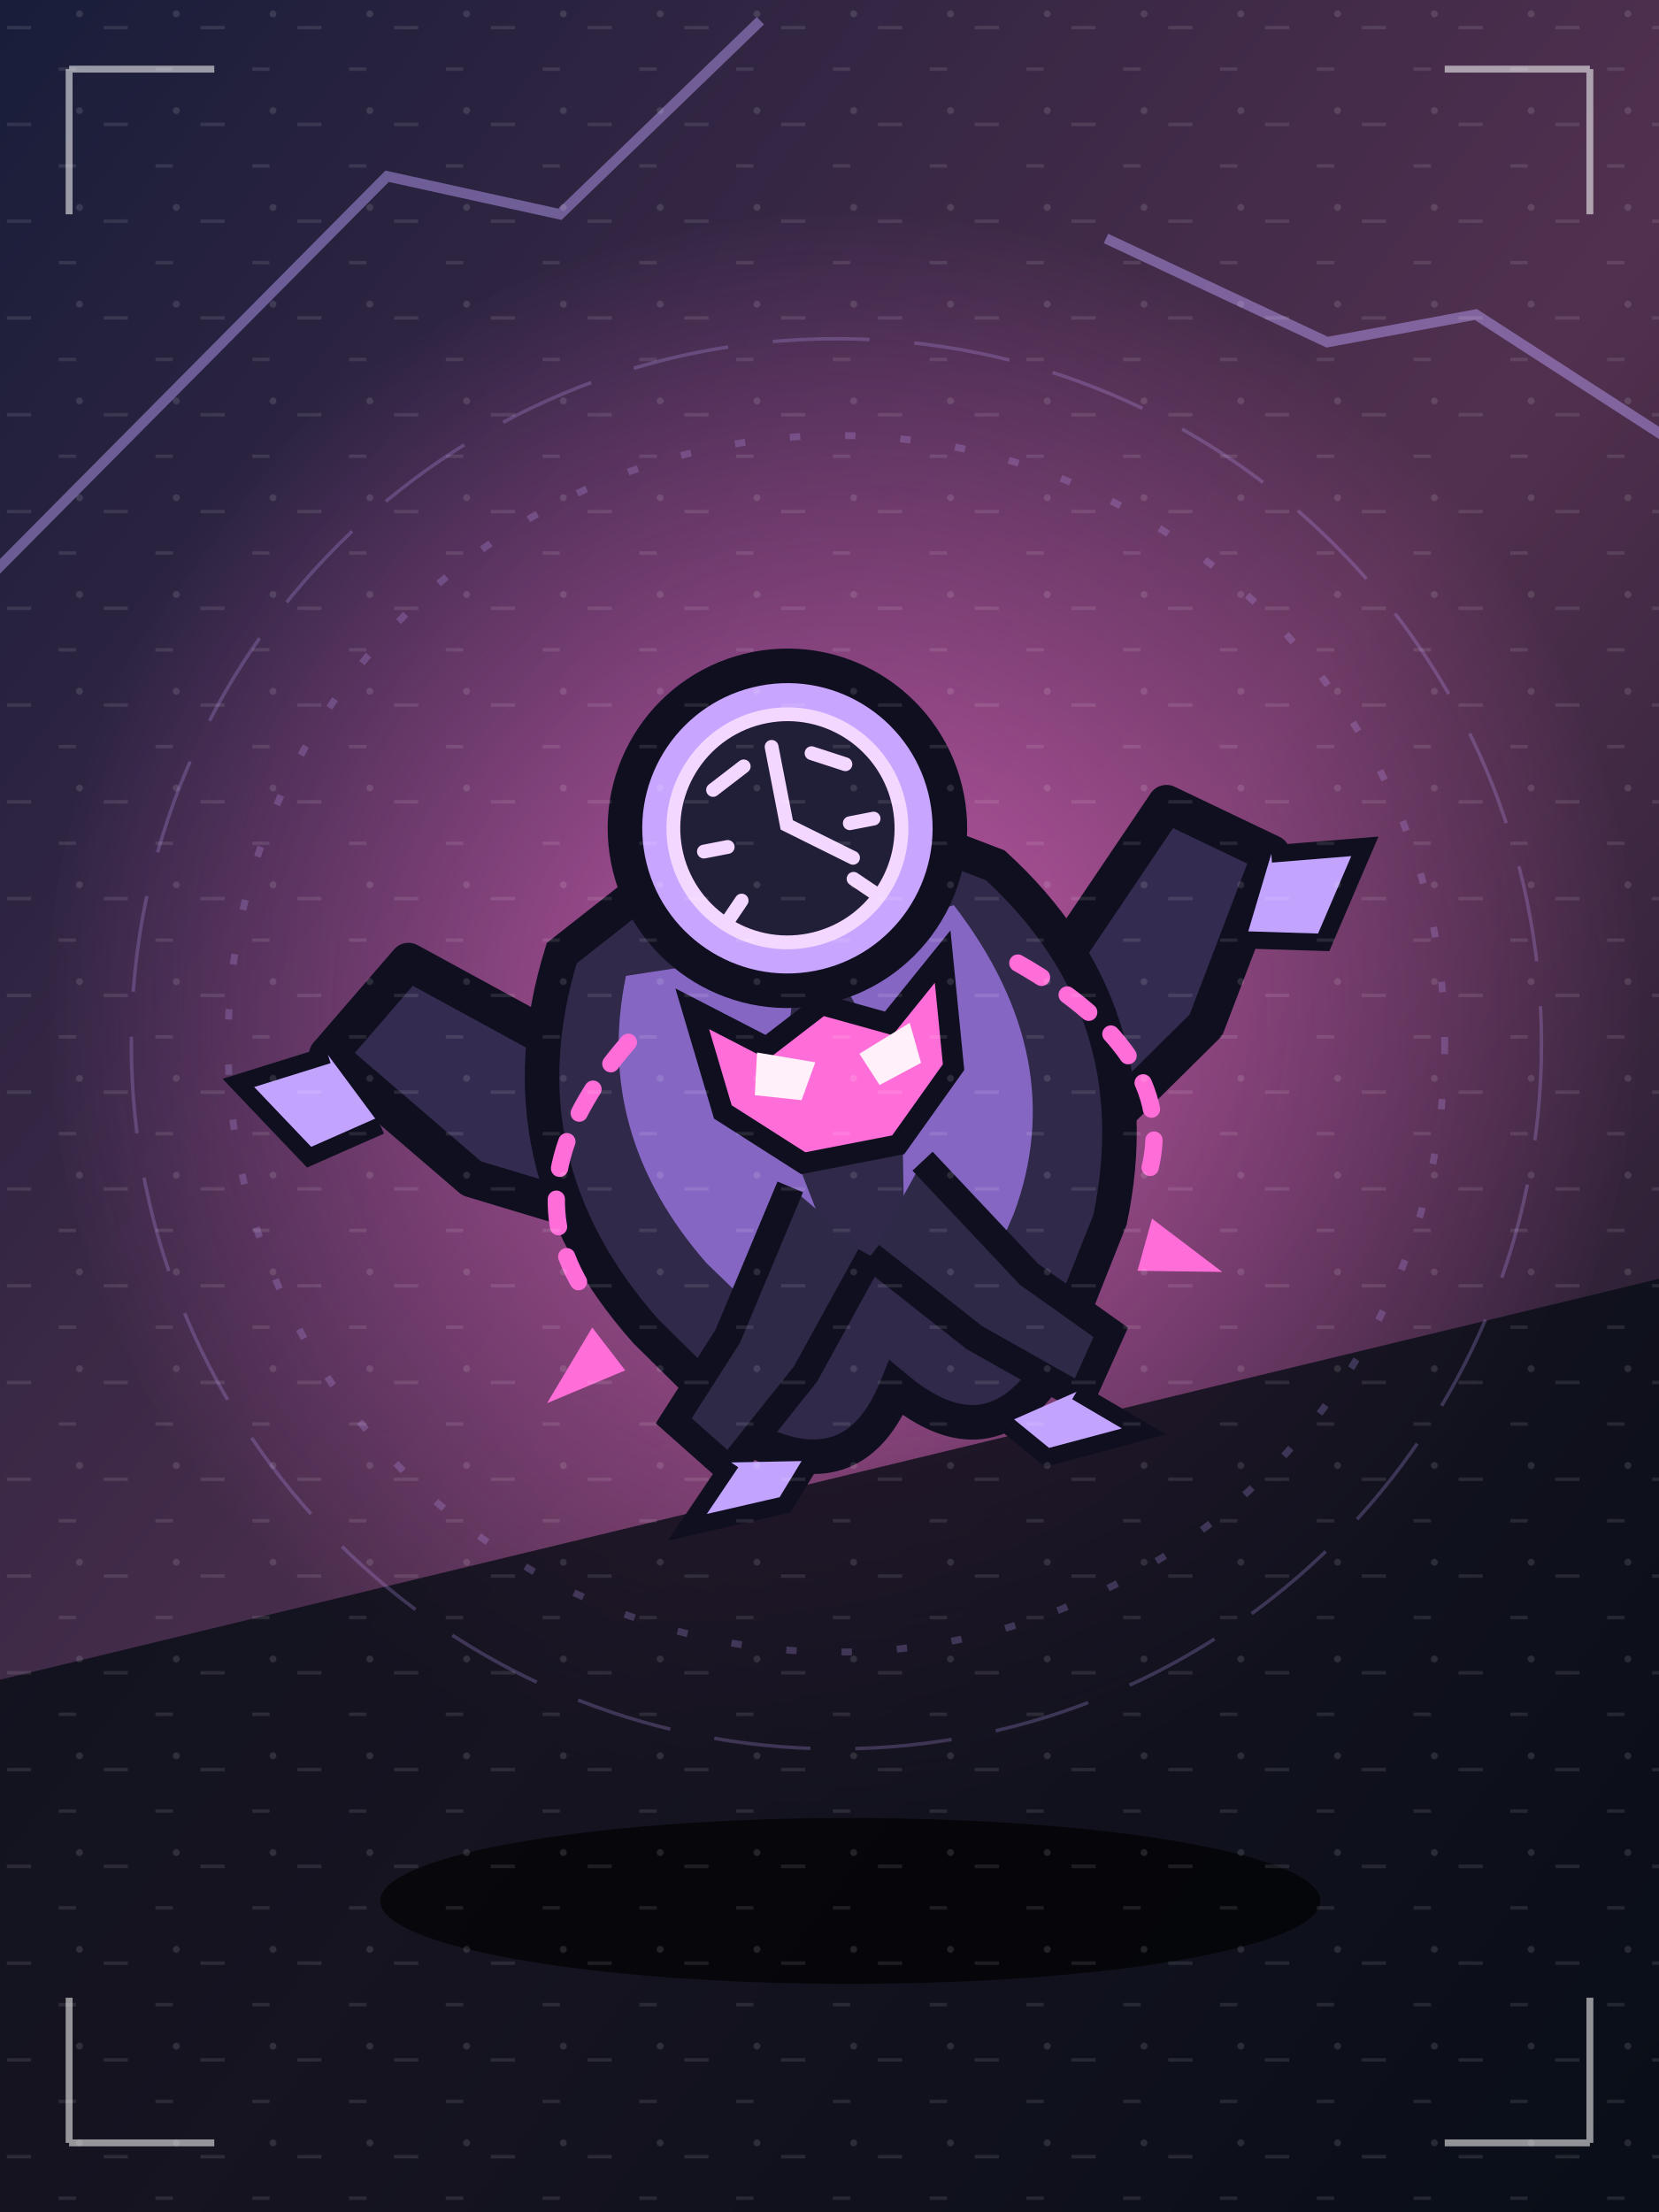
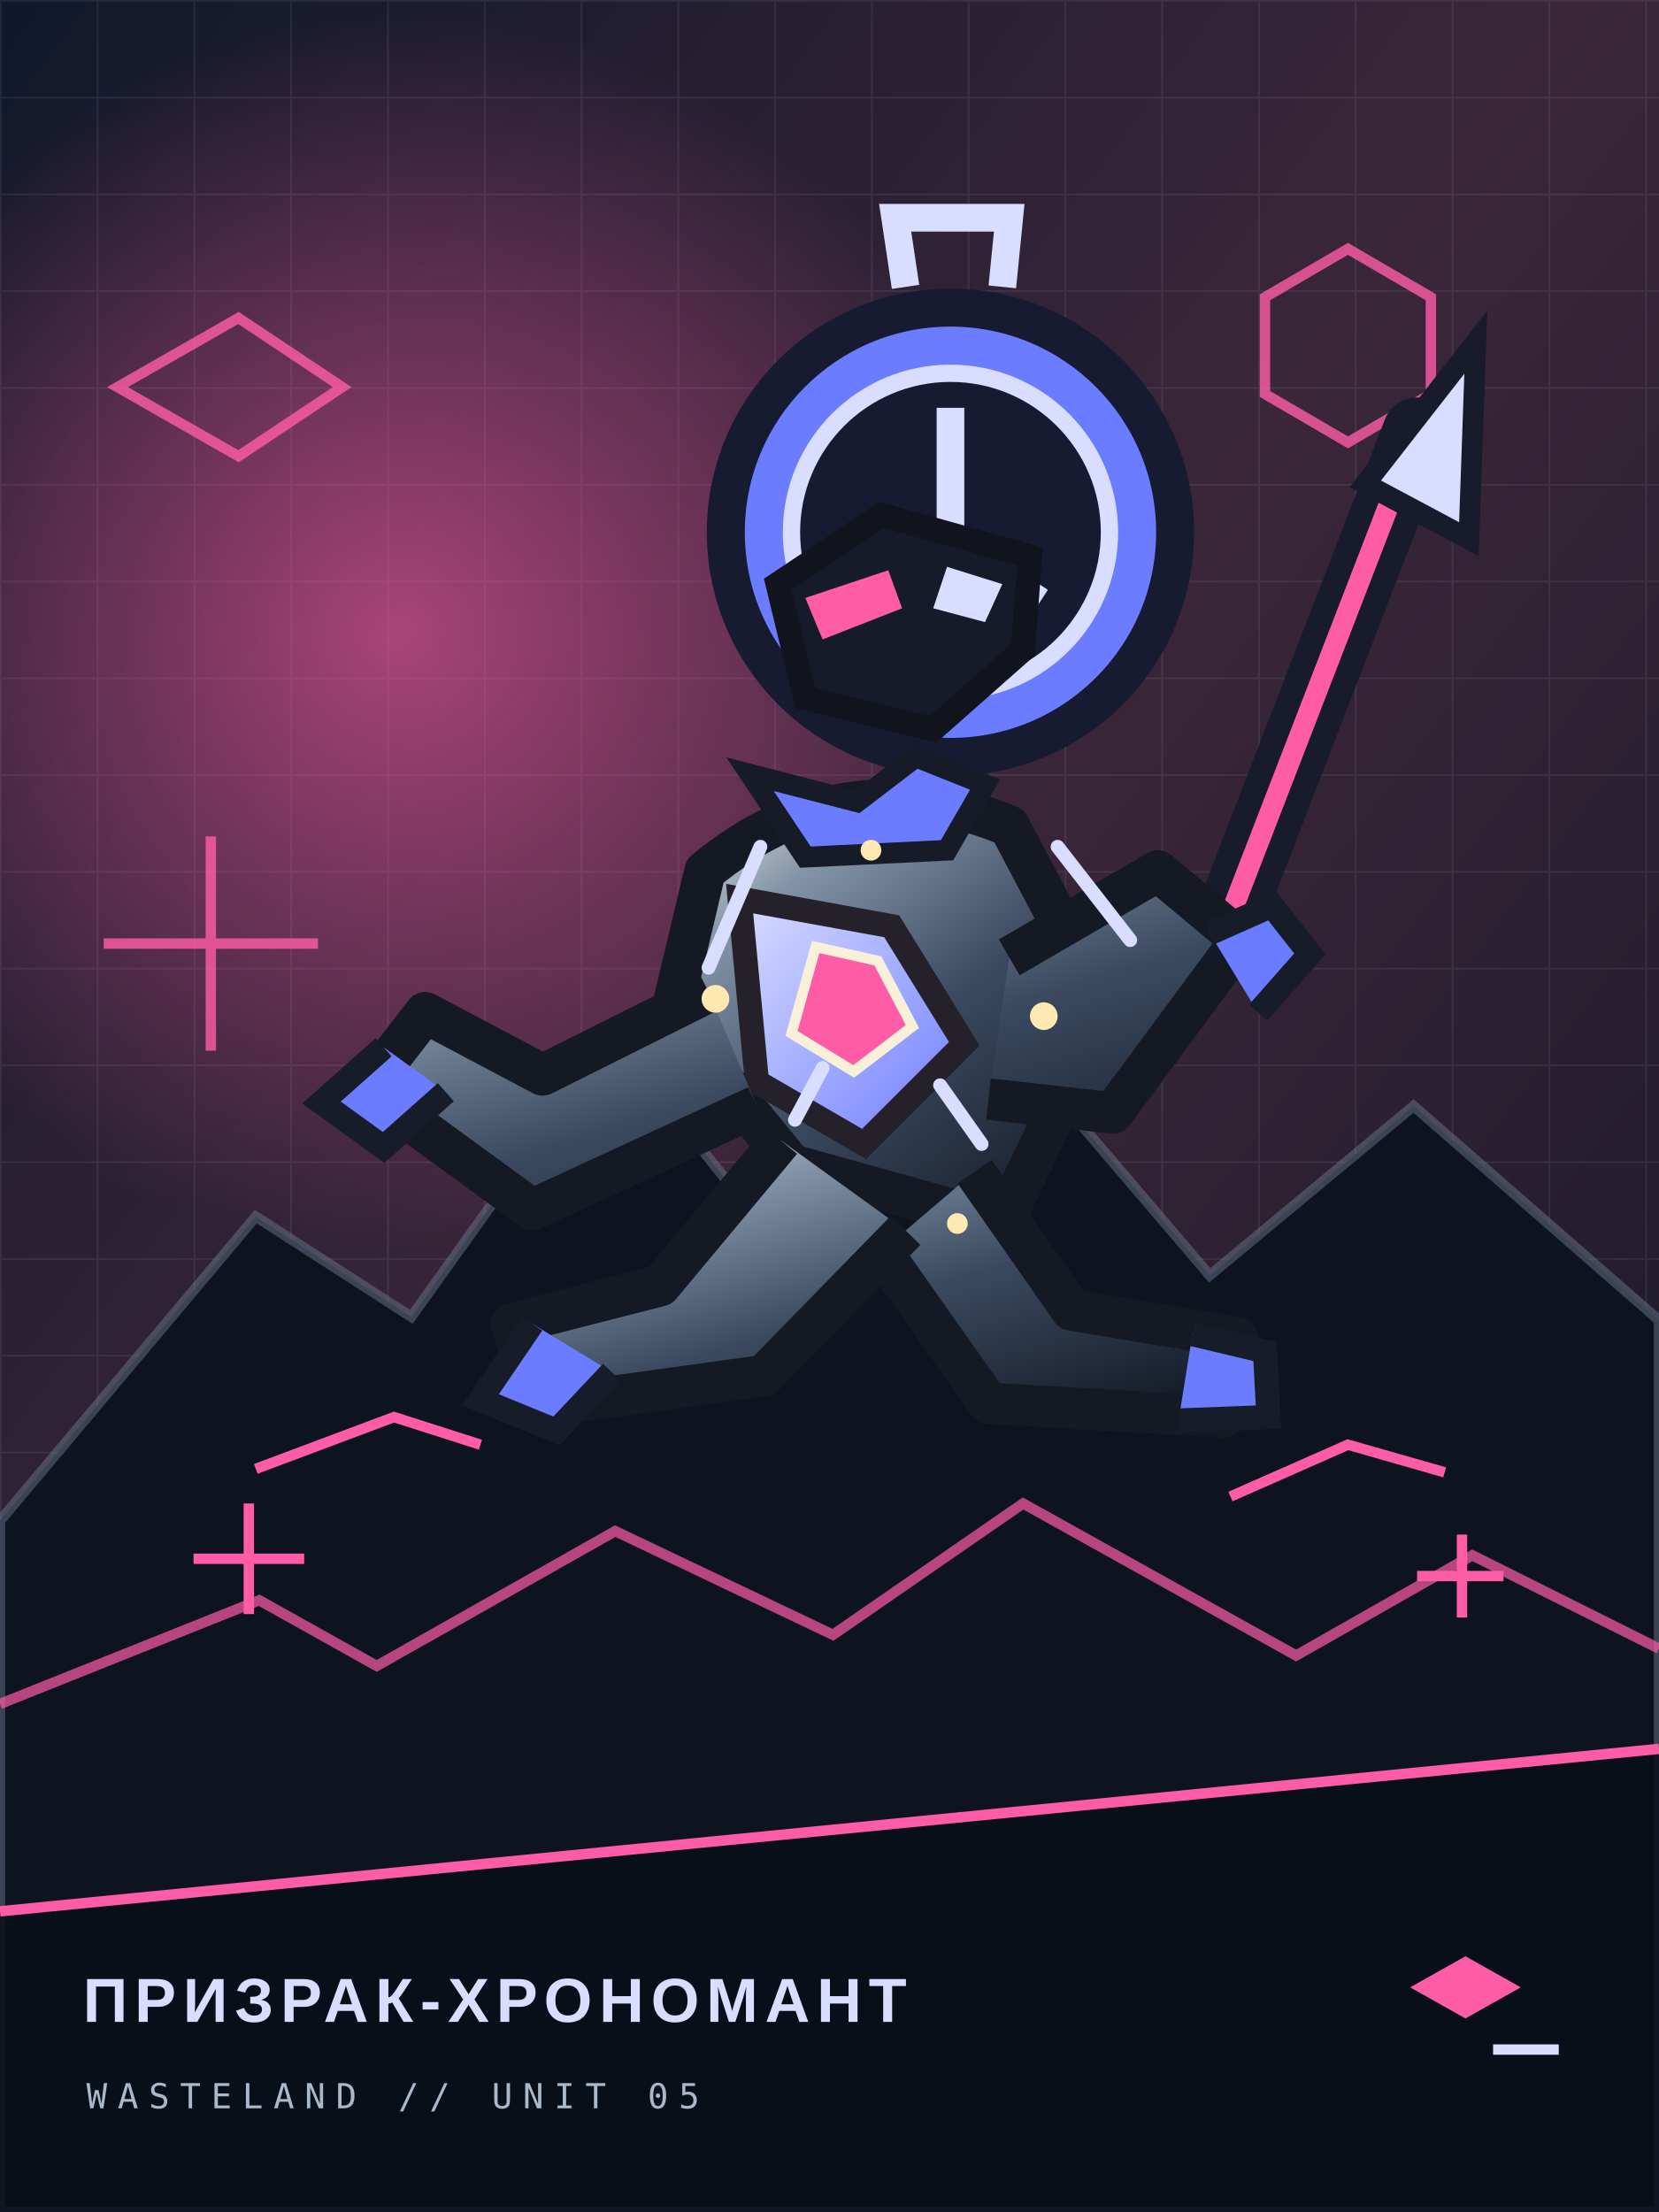
<svg xmlns="http://www.w3.org/2000/svg" width="480" height="640" viewBox="0 0 480 640">
  <defs>
-     <linearGradient id="bg" x2="1" y2="1">
-       <stop stop-color="#181d39" />
-       <stop offset=".55" stop-color="#51304f" />
-       <stop offset="1" stop-color="#101421" />
+     <linearGradient id="bg" x1="0" y1="0" x2="1" y2="1">
+       <stop stop-color="#11182b" />
+       <stop offset=".48" stop-color="#3b2639" />
+       <stop offset="1" stop-color="#111725" />
    </linearGradient>
    <linearGradient id="metal" x1="0" y1="0" x2=".8" y2="1">
-       <stop stop-color="#f3f0dc" />
-       <stop offset=".25" stop-color="#8b9a9e" />
-       <stop offset=".58" stop-color="#45515f" />
-       <stop offset="1" stop-color="#1a2430" />
+       <stop stop-color="#f2f0df" />
+       <stop offset=".25" stop-color="#8495a9" />
+       <stop offset=".6" stop-color="#3b4a60" />
+       <stop offset="1" stop-color="#171e2b" />
    </linearGradient>
-     <linearGradient id="cloth" x2="1" y2="1">
-       <stop stop-color="#536574" />
-       <stop offset=".5" stop-color="#263444" />
-       <stop offset="1" stop-color="#111925" />
+     <linearGradient id="accent" x1="0" y1="0" x2="1" y2="1">
+       <stop stop-color="#d9ddff" />
+       <stop offset="1" stop-color="#6c7cff" />
    </linearGradient>
-     <linearGradient id="accent" x2=".8" y2="1">
-       <stop stop-color="#fff0a2" />
-       <stop offset=".3" stop-color="#c2a4ff" />
-       <stop offset="1" stop-color="#ff6ed8" />
-     </linearGradient>
-     <radialGradient id="halo">
-       <stop stop-color="#ff6ed8" stop-opacity=".65" />
-       <stop offset="1" stop-color="#ff6ed8" stop-opacity="0" />
+     <radialGradient id="flare">
+       <stop stop-color="#ff5ca8" stop-opacity=".6" />
+       <stop offset="1" stop-color="#ff5ca8" stop-opacity="0" />
    </radialGradient>
-     <pattern id="grain" width="28" height="28" patternUnits="userSpaceOnUse">
-       <path d="M2 8h7M17 20h5" stroke="#fff" stroke-opacity=".1" />
-       <circle cx="23" cy="4" r="1" fill="#fff" fill-opacity=".12" />
+     <pattern id="grid" width="28" height="28" patternUnits="userSpaceOnUse">
+       <path d="M28 0H0V28" fill="none" stroke="#dce8ff" stroke-opacity=".08" />
    </pattern>
  </defs>
  <rect width="480" height="640" fill="url(#bg)" />
-   <circle cx="244" cy="292" r="230" fill="url(#halo)" />
-   <path d="M-20 184L112 51l50 11 58-56M320 69l64 30 43-8 65 42" fill="none" stroke="#c2a4ff" stroke-width="3" opacity=".45" />
-   <path d="M0 486L480 370V640H0Z" fill="#080d15" opacity=".8" />
-   <g fill="none" stroke="#c2a4ff" opacity=".24">
-     <circle cx="242" cy="302" r="176" stroke-dasharray="3 13" stroke-width="2" />
-     <circle cx="242" cy="302" r="204" stroke-dasharray="28 13" />
+   <rect width="480" height="640" fill="url(#grid)" />
+   <circle cx="115" cy="183" r="180" fill="url(#flare)" />
+   <path d="M0 440L74 352 119 381 177 300 221 355 280 287 350 369 409 320 480 382V640H0Z" fill="#0d1420" stroke="#718094" stroke-opacity=".45" stroke-width="3" />
+   <path d="M0 493l75-30 34 19 69-39 63 30 55-38 79 44 51-29 54 27" fill="none" stroke="#ff5ca8" stroke-opacity=".7" stroke-width="3" />
+   <g opacity=".8" stroke="#ff5ca8" stroke-width="3">
+     <path d="M34 112l35-20 30 20-30 20Z" fill="none" />
+     <path d="M390 72l24 14v28l-24 14-24-14V86Z" fill="none" />
+     <path d="M30 273h62m-31-31v62" />
  </g>
-   <ellipse cx="246" cy="550" rx="136" ry="24" fill="#000" opacity=".65" />
-   <g transform="translate(245 328) rotate(-11)">
-     <path d="M-57 -25L-115 -73L-143 -51L-109 -8L-71 12M58 -25L109 -76L136 -56L108 -11L72 13" fill="#342c50" stroke="#100f20" stroke-width="11" stroke-linejoin="round" />
-     <path d="M-143 -51l-27 3 16 25 22 -5M136 -56l27 3 -17 25 -22 -5" fill="#c2a4ff" stroke="#100f20" stroke-width="5" />
-     <path d="M-71 -67Q-101 -11 -68 45L-42 83Q-17 101 0 75Q22 102 45 78L70 39Q94 -18 57 -68L25 -88L-34 -86Z" fill="#302949" stroke="#100f20" stroke-width="10" />
-     <path d="M-54 -57Q-72 -14 -47 29L-24 62L-10 36L-18 -8L-4 -55ZM43 -59Q68 -9 43 32L23 61L10 36L18 -9L4 -54Z" fill="#8e6ed0" opacity=".9" />
-     <circle cx="0" cy="-90" r="47" fill="#c8a5ff" stroke="#100f20" stroke-width="10" />
-     <circle cx="0" cy="-90" r="33" fill="#211f38" stroke="#f4d7ff" stroke-width="4" />
-     <path d="M0 -114V-91L17 -78M-19 -105L-9 -110M20 -105L11 -110M-25 -88h7M18 -88h7M-17 -72l-5 5M16 -72l5 5" fill="none" stroke="#f4d7ff" stroke-width="4" stroke-linecap="round" />
-     <path d="M-37 -44L-18 -29L0 -38L18 -29L37 -45L34 -13L14 6L-14 6L-34 -13Z" fill="#ff6ed8" stroke="#100f20" stroke-width="6" />
-     <path d="M-21 -28L-5 -22L-11 -12L-24 -16ZM8 -22L24 -28L25 -16L12 -12Z" fill="#fff0fa" />
-     <path d="M-19 12L-45 51L-65 72L-52 89L-25 66L0 36M20 12L44 50L64 71L52 88L25 65L0 36" fill="#2d2947" stroke="#100f20" stroke-width="8" />
-     <path d="M-51 87L-67 103L-38 102L-28 91M51 86L68 101L39 103L29 91" fill="#c2a4ff" stroke="#100f20" stroke-width="5" />
-     <path d="M-57 -38Q-98 -6 -83 31M58 -39Q100 -3 83 29" fill="none" stroke="#ff6ed8" stroke-width="5" stroke-linecap="round" stroke-dasharray="8 9" />
-     <path d="M-83 41l-17 19 24 -5M82 41l17 19 -24 -5" fill="#ff6ed8" />
+   <path d="M352 275L410 125" stroke="#171b2b" stroke-width="20" stroke-linecap="round" />
+   <path d="M352 275L410 125" stroke="#ff5ca8" stroke-width="6" />
+   <path d="M395 140l32-41-2 57Z" fill="#d9ddff" stroke="#171b2b" stroke-width="6" />
+   <path d="M204 252Q244 219 292 239L320 292 290 354 229 337 194 294Z" fill="url(#metal)" stroke="#151923" stroke-width="12" stroke-linejoin="round" />
+   <path d="M214 260l44 8 21 34-29 29-31-18Z" fill="url(#accent)" stroke="#24212a" stroke-width="7" />
+   <path d="M236 274l18 4 10 19-17 13-18-11Z" fill="#ff5ca8" stroke="#f8f0d9" stroke-width="3" />
+   <path d="M205 287l-48 24-34-18-17 22 48 35 65-30M292 277l43-25 24 20-37 50-36-4" fill="url(#metal)" stroke="#151923" stroke-width="12" stroke-linejoin="round" />
+   <path d="M111 303l-18 16 18 13 18-16M350 270l18-8 11 14-15 17" fill="#6c7cff" stroke="#171c29" stroke-width="7" />
+   <path d="M226 330l-35 42-43 11 8 24 65-9 41-42M282 339l28 40 48 8-4 23-68-4-31-44" fill="url(#metal)" stroke="#151923" stroke-width="12" stroke-linejoin="round" />
+   <path d="M154 383l-15 22 22 9 16-17M345 386l21 5 1 19-26 1" fill="#6c7cff" stroke="#171c29" stroke-width="7" />
+   <circle cx="275" cy="154" r="65" fill="#6c7cff" stroke="#171b31" stroke-width="11" />
+   <circle cx="275" cy="154" r="46" fill="#171b31" stroke="#d9ddff" stroke-width="5" />
+   <path d="M275 118v39l26 17M262 83l-3-20h33l-2 20" stroke="#d9ddff" stroke-width="8" fill="none" />
+   <path d="M225 169l30-20 43 12-2 27-26 23-37-9Z" fill="#151b28" stroke="#11131d" stroke-width="7" />
+   <path d="M233 173l24-8 4 11-23 9Z" fill="#ff5ca8" />
+   <path d="M274 164l16 5-5 11-15-4Z" fill="#d9ddff" />
+   <path d="M217 224l31 8 17-13 20 8-11 19-41 2Z" fill="#6c7cff" stroke="#171b27" stroke-width="6" />
+   <path d="M220 245l-15 35m101-35 21 27M238 309l-8 15m42-10 12 17" stroke="#d9ddff" stroke-width="4" stroke-linecap="round" />
+   <g fill="#ffe8b2">
+     <circle cx="207" cy="289" r="4" />
+     <circle cx="302" cy="294" r="4" />
+     <circle cx="252" cy="246" r="3" />
+     <circle cx="277" cy="354" r="3" />
  </g>
-   <rect width="480" height="640" fill="url(#grain)" />
-   <path d="M20 20h42M20 20v42M460 20h-42M460 20v42M20 620h42M20 620v-42M460 620h-42M460 620v-42" fill="none" stroke="#fff" stroke-opacity=".55" stroke-width="2" />
+   <g stroke="#ff5ca8" stroke-width="3" fill="none">
+     <path d="M74 425l40-15 25 8M356 433l34-15 28 8" />
+     <path d="M56 451h32m-16-16v32M410 456h25m-12-12v24" />
+   </g>
+   <path d="M0 553L480 506V640H0Z" fill="#090e18" fill-opacity=".82" />
+   <path d="M0 553L480 506" stroke="#ff5ca8" stroke-width="3" />
+   <text x="24" y="585" font-family="Arial,sans-serif" font-size="18" font-weight="900" fill="#d9ddff" letter-spacing="2">ПРИЗРАК-ХРОНОМАНТ</text>
+   <text x="25" y="610" font-family="monospace" font-size="10" fill="#a9b8ca" letter-spacing="3">WASTELAND // UNIT 05</text>
+   <path d="M424 566l16 9-16 9-16-9Z" fill="#ff5ca8" />
+   <path d="M432 593h19" stroke="#d9ddff" stroke-width="3" />
</svg>
